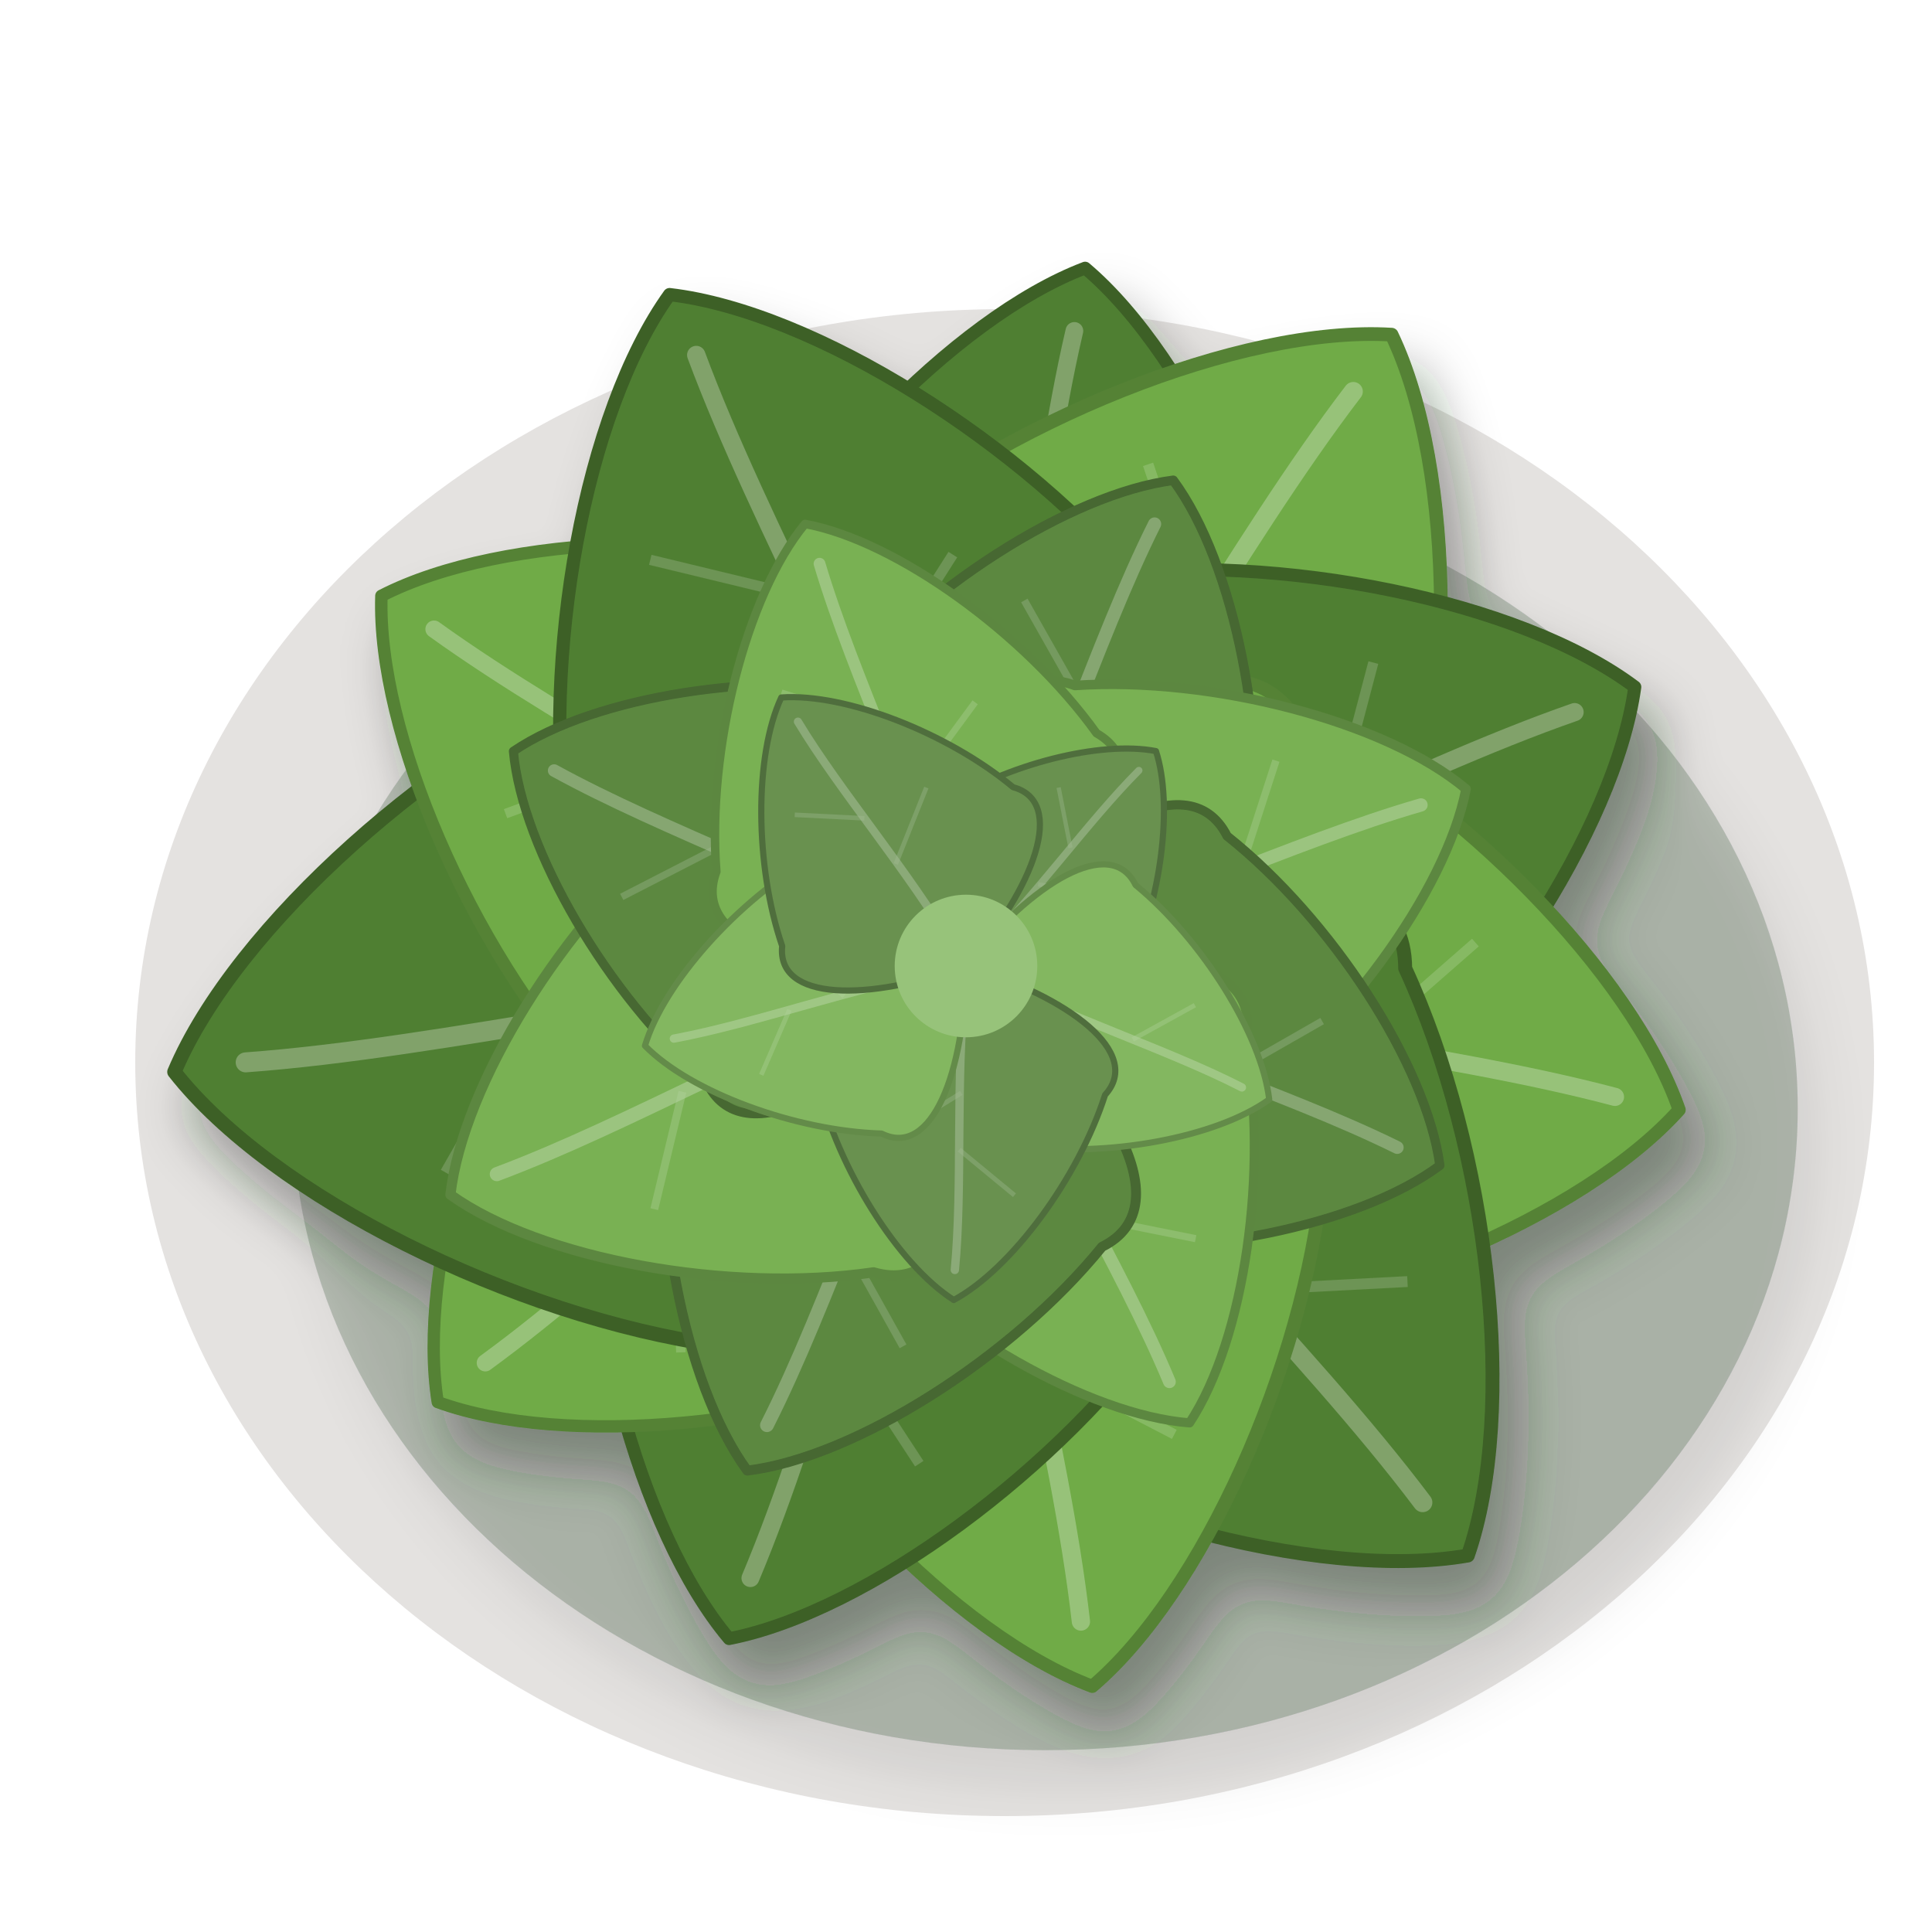
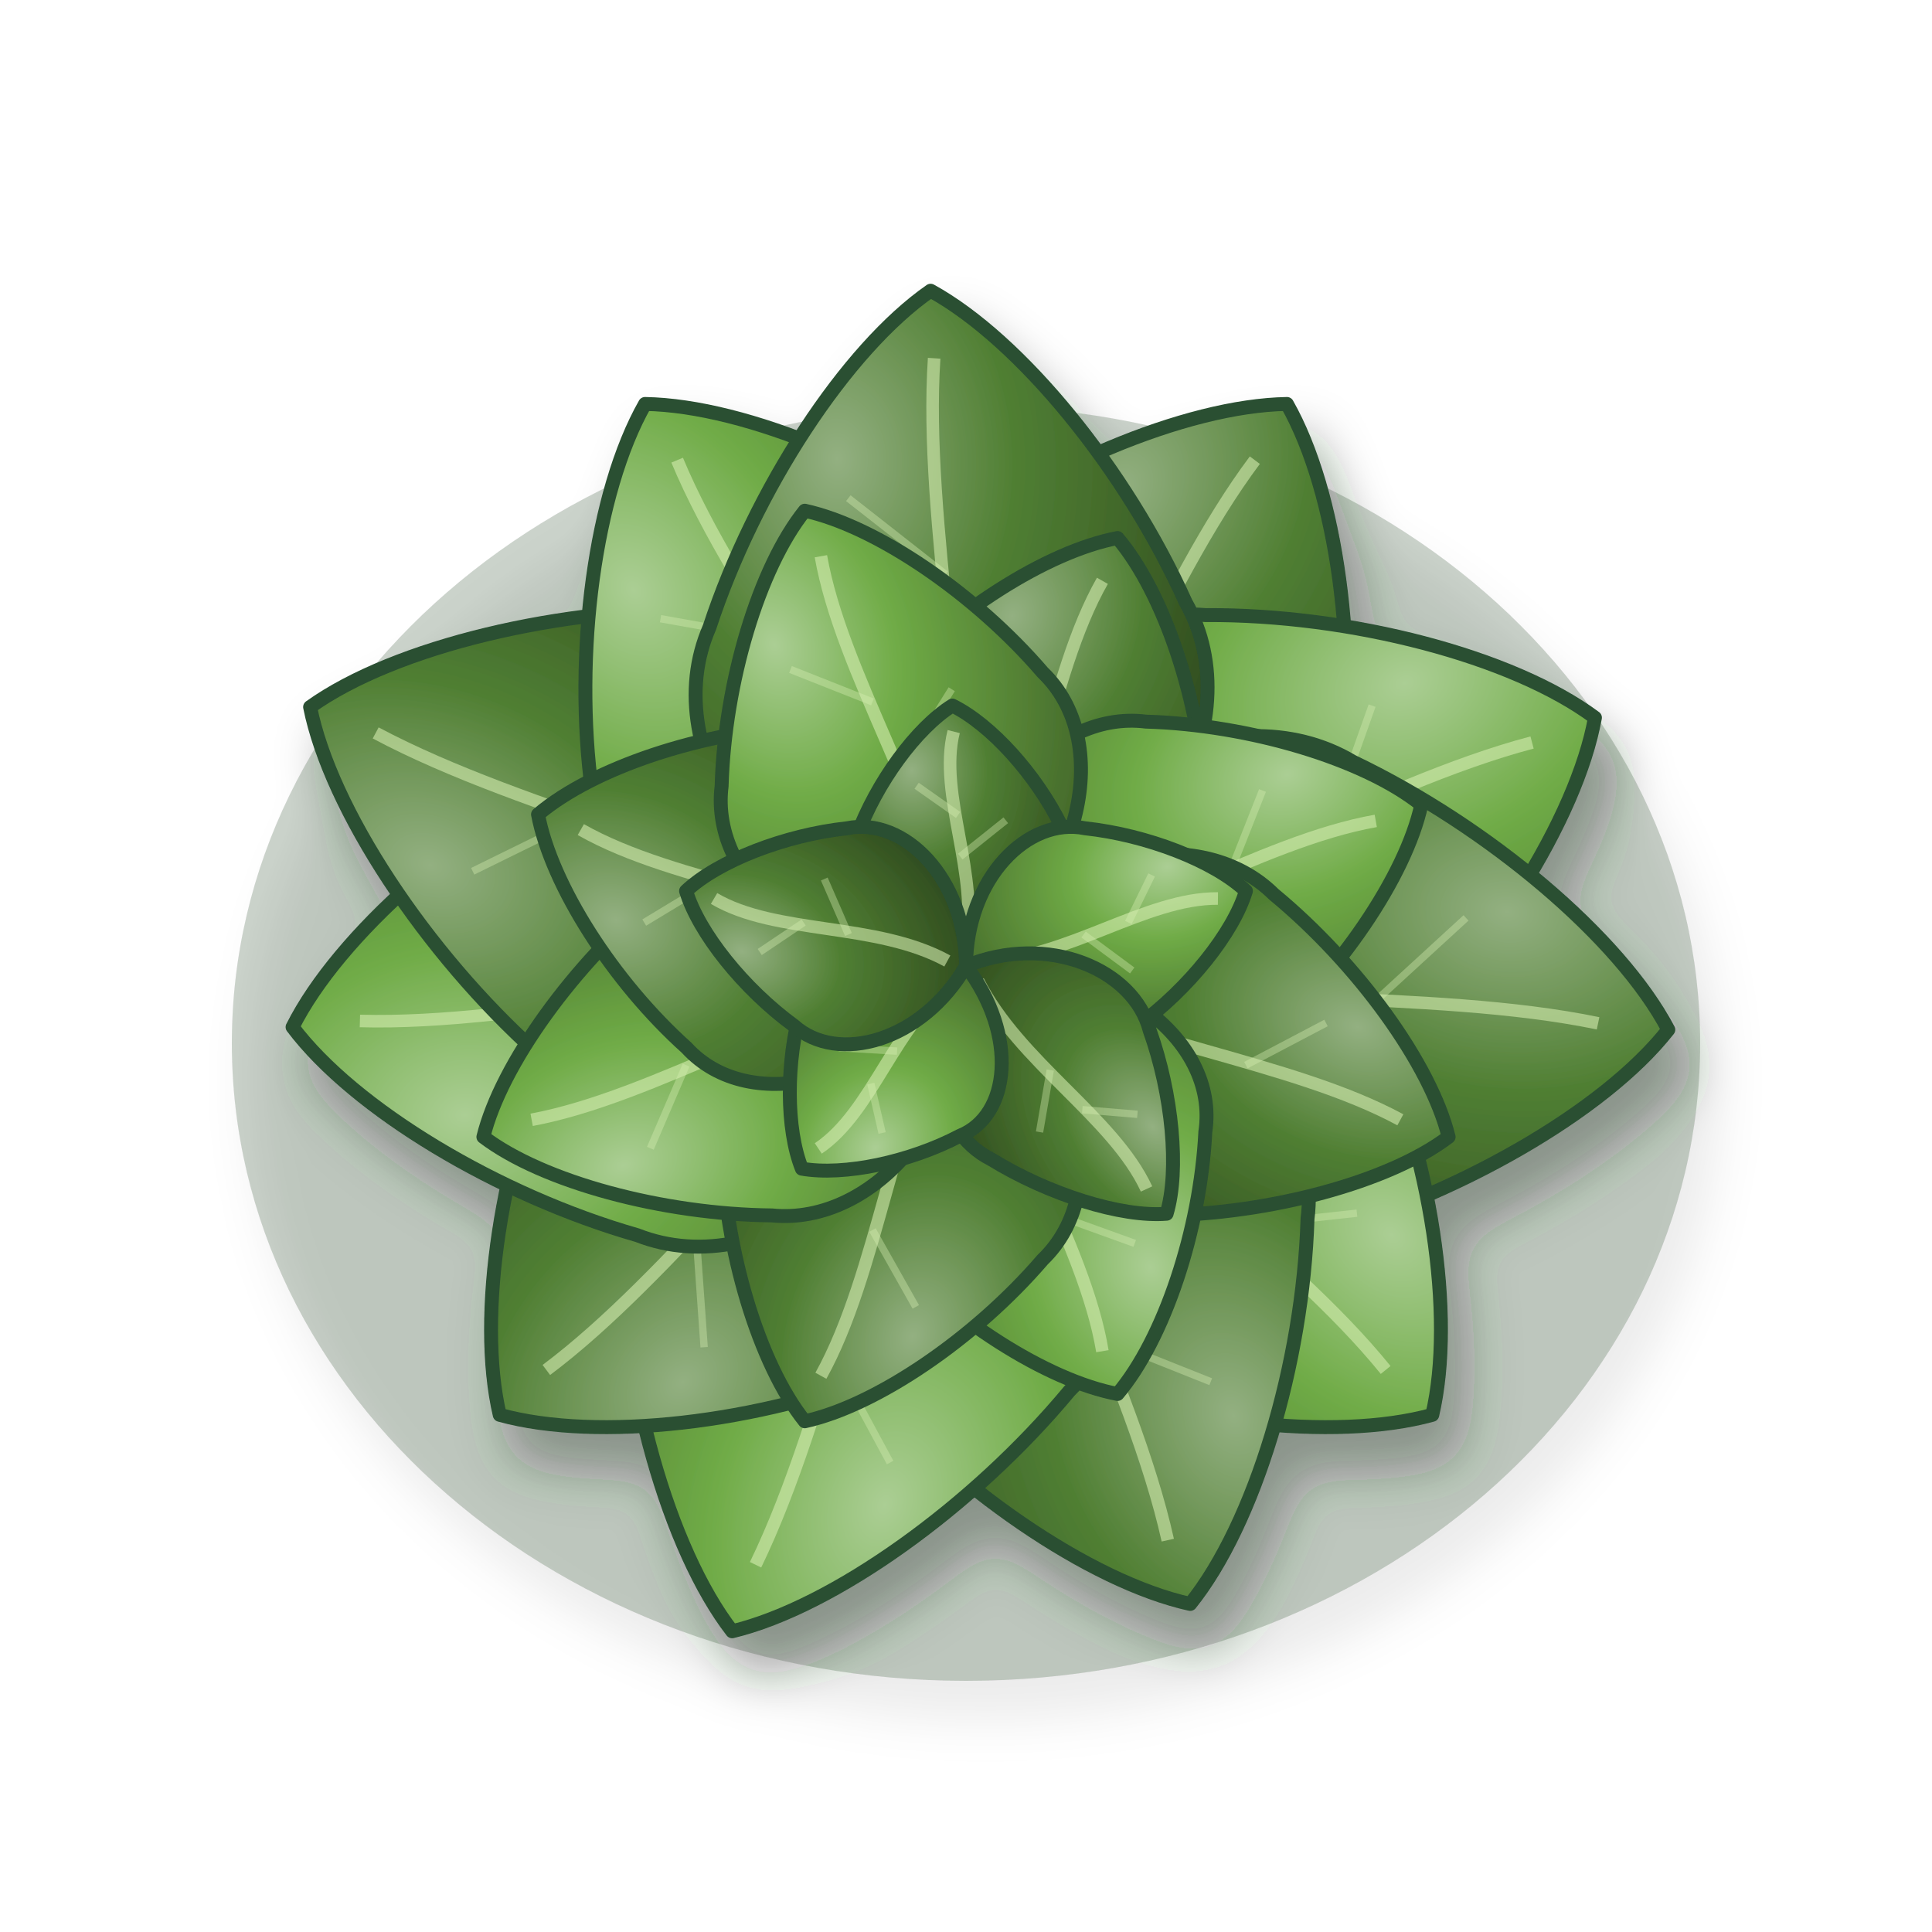
<svg xmlns="http://www.w3.org/2000/svg" viewBox="-50 -50 100 100" width="100" height="100" role="img" aria-label="Rapa">
-   <defs data-botanical-realism="v2">
-     <filter id="botanicalDepth" x="-28%" y="-28%" width="168%" height="176%" color-interpolation-filters="sRGB">
-       <feGaussianBlur in="SourceAlpha" stdDeviation="1.15" result="softAlpha" />
-       <feSpecularLighting in="softAlpha" surfaceScale="3.2" specularConstant="0.32" specularExponent="18" lighting-color="#fffbe8" result="specular">
-         <feDistantLight azimuth="225" elevation="58" />
-       </feSpecularLighting>
-       <feComposite in="specular" in2="SourceAlpha" operator="in" result="specularClipped" />
-       <feBlend in="SourceGraphic" in2="specularClipped" mode="screen" result="litPlant" />
-       <feDropShadow in="litPlant" dx="1.1" dy="2.1" stdDeviation="1.35" flood-color="#132315" flood-opacity="0.38" />
+   <defs>
+     <radialGradient id="leafA" cx="30%" cy="24%" r="82%">
+       <stop stop-color="#abce94" />
+       <stop offset=".4" stop-color="#6fab46" />
+       <stop offset="1" stop-color="#456a2b" />
+     </radialGradient>
+     <radialGradient id="leafB" cx="30%" cy="24%" r="82%">
+       <stop stop-color="#93b081" />
+       <stop offset=".42" stop-color="#507f33" />
+       <stop offset="1" stop-color="#304c1f" />
+     </radialGradient>
+     <radialGradient id="leafYoung">
+       <stop stop-color="#c5ddb5" />
+       <stop offset="1" stop-color="#6fab46" />
+     </radialGradient>
+     <radialGradient id="fruitRed" cx="30%" cy="24%">
+       <stop stop-color="#ff9b83" />
+       <stop offset=".35" stop-color="#f2f0df" />
+       <stop offset="1" stop-color="#6d2026" />
+     </radialGradient>
+     <radialGradient id="fruitGreen" cx="30%" cy="24%">
+       <stop stop-color="#b6dc79" />
+       <stop offset=".4" stop-color="#5e9849" />
+       <stop offset="1" stop-color="#264a30" />
+     </radialGradient>
+     <radialGradient id="fruitOrange">
+       <stop stop-color="#ffd376" />
+       <stop offset=".42" stop-color="#e78934" />
+       <stop offset="1" stop-color="#7a321f" />
+     </radialGradient>
+     <radialGradient id="fruitPurple">
+       <stop stop-color="#c498ca" />
+       <stop offset=".42" stop-color="#70467e" />
+       <stop offset="1" stop-color="#2a193d" />
+     </radialGradient>
+     <radialGradient id="headGreen">
+       <stop stop-color="#a3c77c" />
+       <stop offset="1" stop-color="#456d43" />
+     </radialGradient>
+     <radialGradient id="headCream">
+       <stop stop-color="#fffcec" />
+       <stop offset="1" stop-color="#b8aa7b" />
+     </radialGradient>
+     <filter id="depth" x="-24%" y="-24%" width="160%" height="170%">
+       <feDropShadow dx="1" dy="2" stdDeviation="1.25" flood-color="#132315" flood-opacity=".38" />
    </filter>
  </defs>
-   <ellipse cx="2" cy="5" rx="45" ry="39" fill="#2f1d10" opacity=".13" />
-   <g class="plant-glyph plant-glyph--rosetta" style="isolation:isolate;filter:url(#botanicalDepth)">
-     <ellipse cx="4.1" cy="7.38" rx="38.95" ry="33.21" fill="#112718" opacity="0.2" />
-     <g transform="rotate(9.684699)">
-       <path d="M0 0 C11.36 -2.932 19.789 -8.813 15.758 -13.559       C13.192 -22.72 6.23 -32.981 0 -36.646       C-6.23 -32.981 -13.192 -22.72 -15.758 -13.559       C-19.789 -8.813 -11.36 -2.932 0 0Z" fill="#507f33" stroke="#3d6127" stroke-width="0.66" stroke-linejoin="round" />
-       <path d="M0 -1 C0.733 -12.459 -0.55 -24.186 0 -33.347" fill="none" stroke="#a4bc95" stroke-width="0.916" stroke-linecap="round" opacity=".58" />
-       <path d="M0 -13.925 L7.696 -19.056 M0 -20.155 L-6.23 -24.919" fill="none" stroke="#a4bc95" stroke-width="0.513" opacity=".34" />
+   <g filter="url(#depth)" style="isolation:isolate">
+     <ellipse cy="4" rx="38" ry="33" fill="#122415" opacity=".2" />
+     <g transform="rotate(29.72727)">
+       <path d="M0 0 C10.234 -2.68 15.502 -11.39 12.341 -17.42 C9.632 -24.12 4.515 -30.82 0 -33.5 C-4.515 -30.82 -9.632 -24.12 -12.341 -17.42 C-15.502 -11.39 -10.234 -2.68 0 0Z" fill="url(#leafB)" stroke="#294f31" stroke-width=".72" stroke-linejoin="round" />
+       <path d="M0 -1 C1 -11.39 -1 -22.11 0 -30.15" fill="none" stroke="#d8efb2" stroke-width=".65" opacity=".58" />
+       <path d="M0 -14.07 L5.719 -18.425 M0 -19.43 L-4.816 -23.45" stroke="#d8efb2" stroke-width=".38" opacity=".38" />
    </g>
-     <g transform="rotate(33.98595)">
-       <path d="M0 0 C12.217 -3.153 21.281 -9.478 16.946 -14.582       C14.188 -24.434 6.7 -35.469 0 -39.41       C-6.7 -35.469 -14.188 -24.434 -16.946 -14.582       C-21.281 -9.478 -12.217 -3.153 0 0Z" fill="#6fab46" stroke="#548235" stroke-width="0.709" stroke-linejoin="round" />
-       <path d="M0 -1 C0.788 -13.399 -0.591 -26.011 0 -35.863" fill="none" stroke="#b4d39f" stroke-width="0.985" stroke-linecap="round" opacity=".58" />
-       <path d="M0 -14.976 L8.276 -20.493 M0 -21.676 L-6.7 -26.799" fill="none" stroke="#b4d39f" stroke-width="0.552" opacity=".34" />
+     <g transform="rotate(68.45455)">
+       <path d="M0 0 C10.234 -2.8 15.502 -11.9 12.341 -18.2 C9.632 -25.2 4.515 -32.2 0 -35 C-4.515 -32.2 -9.632 -25.2 -12.341 -18.2 C-15.502 -11.9 -10.234 -2.8 0 0Z" fill="url(#leafA)" stroke="#294f31" stroke-width=".72" stroke-linejoin="round" />
+       <path d="M0 -1 C1 -11.9 -1 -23.1 0 -31.5" fill="none" stroke="#d8efb2" stroke-width=".65" opacity=".58" />
+       <path d="M0 -14.7 L5.719 -19.25 M0 -20.3 L-4.816 -24.5" stroke="#d8efb2" stroke-width=".38" opacity=".38" />
    </g>
-     <g transform="rotate(67.35515)">
-       <path d="M0 0 C11.627 -3.001 20.254 -9.021 16.128 -13.878       C13.503 -23.255 6.376 -33.757 0 -37.508       C-6.376 -33.757 -13.503 -23.255 -16.128 -13.878       C-20.254 -9.021 -11.627 -3.001 0 0Z" fill="#507f33" stroke="#3d6127" stroke-width="0.675" stroke-linejoin="round" />
-       <path d="M0 -1 C0.75 -12.753 -0.563 -24.755 0 -34.132" fill="none" stroke="#a4bc95" stroke-width="0.938" stroke-linecap="round" opacity=".58" />
-       <path d="M0 -14.253 L7.877 -19.504 M0 -20.629 L-6.376 -25.505" fill="none" stroke="#a4bc95" stroke-width="0.525" opacity=".34" />
+     <g transform="rotate(95.18182)">
+       <path d="M0 0 C10.234 -2.92 15.502 -12.41 12.341 -18.98 C9.632 -26.28 4.515 -33.58 0 -36.5 C-4.515 -33.58 -9.632 -26.28 -12.341 -18.98 C-15.502 -12.41 -10.234 -2.92 0 0Z" fill="url(#leafB)" stroke="#294f31" stroke-width=".72" stroke-linejoin="round" />
+       <path d="M0 -1 C1 -12.41 -1 -24.09 0 -32.85" fill="none" stroke="#d8efb2" stroke-width=".65" opacity=".58" />
+       <path d="M0 -15.33 L5.719 -20.075 M0 -21.17 L-4.816 -25.55" stroke="#d8efb2" stroke-width=".38" opacity=".38" />
    </g>
-     <g transform="rotate(101.4025)">
-       <path d="M0 0 C11.674 -3.013 20.335 -9.056 16.192 -13.933       C13.556 -23.347 6.402 -33.891 0 -37.657       C-6.402 -33.891 -13.556 -23.347 -16.192 -13.933       C-20.335 -9.056 -11.674 -3.013 0 0Z" fill="#6fab46" stroke="#548235" stroke-width="0.678" stroke-linejoin="round" />
-       <path d="M0 -1 C0.753 -12.803 -0.565 -24.853 0 -34.267" fill="none" stroke="#b4d39f" stroke-width="0.941" stroke-linecap="round" opacity=".58" />
-       <path d="M0 -14.309 L7.908 -19.581 M0 -20.711 L-6.402 -25.606" fill="none" stroke="#b4d39f" stroke-width="0.527" opacity=".34" />
+     <g transform="rotate(133.9091)">
+       <path d="M0 0 C10.234 -2.68 15.502 -11.39 12.341 -17.42 C9.632 -24.12 4.515 -30.82 0 -33.5 C-4.515 -30.82 -9.632 -24.12 -12.341 -17.42 C-15.502 -11.39 -10.234 -2.68 0 0Z" fill="url(#leafA)" stroke="#294f31" stroke-width=".72" stroke-linejoin="round" />
+       <path d="M0 -1 C1 -11.39 -1 -22.11 0 -30.15" fill="none" stroke="#d8efb2" stroke-width=".65" opacity=".58" />
+       <path d="M0 -14.07 L5.719 -18.425 M0 -19.43 L-4.816 -23.45" stroke="#d8efb2" stroke-width=".38" opacity=".38" />
    </g>
-     <g transform="rotate(139.5934)">
-       <path d="M0 0 C12.422 -3.206 21.639 -9.637 17.231 -14.827       C14.426 -24.845 6.812 -36.065 0 -40.072       C-6.812 -36.065 -14.426 -24.845 -17.231 -14.827       C-21.639 -9.637 -12.422 -3.206 0 0Z" fill="#507f33" stroke="#3d6127" stroke-width="0.721" stroke-linejoin="round" />
-       <path d="M0 -1 C0.801 -13.624 -0.601 -26.448 0 -36.466" fill="none" stroke="#a4bc95" stroke-width="1.002" stroke-linecap="round" opacity=".58" />
-       <path d="M0 -15.227 L8.415 -20.837 M0 -22.04 L-6.812 -27.249" fill="none" stroke="#a4bc95" stroke-width="0.561" opacity=".34" />
+     <g transform="rotate(160.6364)">
+       <path d="M0 0 C10.234 -2.8 15.502 -11.9 12.341 -18.2 C9.632 -25.2 4.515 -32.2 0 -35 C-4.515 -32.2 -9.632 -25.2 -12.341 -18.2 C-15.502 -11.9 -10.234 -2.8 0 0Z" fill="url(#leafB)" stroke="#294f31" stroke-width=".72" stroke-linejoin="round" />
+       <path d="M0 -1 C1 -11.9 -1 -23.1 0 -31.5" fill="none" stroke="#d8efb2" stroke-width=".65" opacity=".58" />
+       <path d="M0 -14.7 L5.719 -19.25 M0 -20.3 L-4.816 -24.5" stroke="#d8efb2" stroke-width=".38" opacity=".38" />
    </g>
-     <g transform="rotate(170.0567)">
-       <path d="M0 0 C11.735 -3.028 20.441 -9.104 16.277 -14.006       C13.628 -23.47 6.435 -34.069 0 -37.854       C-6.435 -34.069 -13.628 -23.47 -16.277 -14.006       C-20.441 -9.104 -11.735 -3.028 0 0Z" fill="#6fab46" stroke="#548235" stroke-width="0.681" stroke-linejoin="round" />
-       <path d="M0 -1 C0.757 -12.871 -0.568 -24.984 0 -34.448" fill="none" stroke="#b4d39f" stroke-width="0.946" stroke-linecap="round" opacity=".58" />
-       <path d="M0 -14.385 L7.949 -19.684 M0 -20.82 L-6.435 -25.741" fill="none" stroke="#b4d39f" stroke-width="0.53" opacity=".34" />
+     <g transform="rotate(199.3636)">
+       <path d="M0 0 C10.234 -2.92 15.502 -12.41 12.341 -18.98 C9.632 -26.28 4.515 -33.58 0 -36.5 C-4.515 -33.58 -9.632 -26.28 -12.341 -18.98 C-15.502 -12.41 -10.234 -2.92 0 0Z" fill="url(#leafA)" stroke="#294f31" stroke-width=".72" stroke-linejoin="round" />
+       <path d="M0 -1 C1 -12.41 -1 -24.09 0 -32.85" fill="none" stroke="#d8efb2" stroke-width=".65" opacity=".58" />
+       <path d="M0 -15.33 L5.719 -20.075 M0 -21.17 L-4.816 -25.55" stroke="#d8efb2" stroke-width=".38" opacity=".38" />
    </g>
-     <g transform="rotate(199.402)">
-       <path d="M0 0 C11.443 -2.953 19.933 -8.878 15.873 -13.658       C13.289 -22.886 6.275 -33.222 0 -36.913       C-6.275 -33.222 -13.289 -22.886 -15.873 -13.658       C-19.933 -8.878 -11.443 -2.953 0 0Z" fill="#507f33" stroke="#3d6127" stroke-width="0.664" stroke-linejoin="round" />
-       <path d="M0 -1 C0.738 -12.55 -0.554 -24.363 0 -33.591" fill="none" stroke="#a4bc95" stroke-width="0.923" stroke-linecap="round" opacity=".58" />
-       <path d="M0 -14.027 L7.752 -19.195 M0 -20.302 L-6.275 -25.101" fill="none" stroke="#a4bc95" stroke-width="0.517" opacity=".34" />
+     <g transform="rotate(226.0909)">
+       <path d="M0 0 C10.234 -2.68 15.502 -11.39 12.341 -17.42 C9.632 -24.12 4.515 -30.82 0 -33.5 C-4.515 -30.82 -9.632 -24.12 -12.341 -17.42 C-15.502 -11.39 -10.234 -2.68 0 0Z" fill="url(#leafB)" stroke="#294f31" stroke-width=".72" stroke-linejoin="round" />
+       <path d="M0 -1 C1 -11.39 -1 -22.11 0 -30.15" fill="none" stroke="#d8efb2" stroke-width=".65" opacity=".58" />
+       <path d="M0 -14.07 L5.719 -18.425 M0 -19.43 L-4.816 -23.45" stroke="#d8efb2" stroke-width=".38" opacity=".38" />
    </g>
-     <g transform="rotate(230.4591)">
-       <path d="M0 0 C10.992 -2.837 19.147 -8.527 15.246 -13.119       C12.764 -21.983 6.028 -31.911 0 -35.457       C-6.028 -31.911 -12.764 -21.983 -15.246 -13.119       C-19.147 -8.527 -10.992 -2.837 0 0Z" fill="#6fab46" stroke="#548235" stroke-width="0.638" stroke-linejoin="round" />
-       <path d="M0 -1 C0.709 -12.055 -0.532 -23.401 0 -32.266" fill="none" stroke="#b4d39f" stroke-width="0.886" stroke-linecap="round" opacity=".58" />
-       <path d="M0 -13.474 L7.446 -18.437 M0 -19.501 L-6.028 -24.111" fill="none" stroke="#b4d39f" stroke-width="0.496" opacity=".34" />
+     <g transform="rotate(264.8182)">
+       <path d="M0 0 C10.234 -2.8 15.502 -11.9 12.341 -18.2 C9.632 -25.2 4.515 -32.2 0 -35 C-4.515 -32.2 -9.632 -25.2 -12.341 -18.2 C-15.502 -11.9 -10.234 -2.8 0 0Z" fill="url(#leafA)" stroke="#294f31" stroke-width=".72" stroke-linejoin="round" />
+       <path d="M0 -1 C1 -11.9 -1 -23.1 0 -31.5" fill="none" stroke="#d8efb2" stroke-width=".65" opacity=".58" />
+       <path d="M0 -14.7 L5.719 -19.25 M0 -20.3 L-4.816 -24.5" stroke="#d8efb2" stroke-width=".38" opacity=".38" />
    </g>
-     <g transform="rotate(262.3802)">
-       <path d="M0 0 C12.814 -3.307 22.322 -9.941 17.775 -15.295       C14.881 -25.629 7.027 -37.203 0 -41.337       C-7.027 -37.203 -14.881 -25.629 -17.775 -15.295       C-22.322 -9.941 -12.814 -3.307 0 0Z" fill="#507f33" stroke="#3d6127" stroke-width="0.744" stroke-linejoin="round" />
-       <path d="M0 -1 C0.827 -14.054 -0.62 -27.282 0 -37.616" fill="none" stroke="#a4bc95" stroke-width="1.033" stroke-linecap="round" opacity=".58" />
-       <path d="M0 -15.708 L8.681 -21.495 M0 -22.735 L-7.027 -28.109" fill="none" stroke="#a4bc95" stroke-width="0.579" opacity=".34" />
+     <g transform="rotate(291.5455)">
+       <path d="M0 0 C10.234 -2.92 15.502 -12.41 12.341 -18.98 C9.632 -26.28 4.515 -33.58 0 -36.5 C-4.515 -33.58 -9.632 -26.28 -12.341 -18.98 C-15.502 -12.41 -10.234 -2.92 0 0Z" fill="url(#leafB)" stroke="#294f31" stroke-width=".72" stroke-linejoin="round" />
+       <path d="M0 -1 C1 -12.41 -1 -24.09 0 -32.85" fill="none" stroke="#d8efb2" stroke-width=".65" opacity=".58" />
+       <path d="M0 -15.33 L5.719 -20.075 M0 -21.17 L-4.816 -25.55" stroke="#d8efb2" stroke-width=".38" opacity=".38" />
    </g>
-     <g transform="rotate(302.3419)">
-       <path d="M0 0 C11.102 -2.865 19.34 -8.613 15.4 -13.251       C12.893 -22.205 6.088 -32.233 0 -35.814       C-6.088 -32.233 -12.893 -22.205 -15.4 -13.251       C-19.34 -8.613 -11.102 -2.865 0 0Z" fill="#6fab46" stroke="#548235" stroke-width="0.645" stroke-linejoin="round" />
-       <path d="M0 -1 C0.716 -12.177 -0.537 -23.637 0 -32.591" fill="none" stroke="#b4d39f" stroke-width="0.895" stroke-linecap="round" opacity=".58" />
-       <path d="M0 -13.609 L7.521 -18.623 M0 -19.698 L-6.088 -24.354" fill="none" stroke="#b4d39f" stroke-width="0.501" opacity=".34" />
+     <g transform="rotate(330.2727)">
+       <path d="M0 0 C10.234 -2.68 15.502 -11.39 12.341 -17.42 C9.632 -24.12 4.515 -30.82 0 -33.5 C-4.515 -30.82 -9.632 -24.12 -12.341 -17.42 C-15.502 -11.39 -10.234 -2.68 0 0Z" fill="url(#leafA)" stroke="#294f31" stroke-width=".72" stroke-linejoin="round" />
+       <path d="M0 -1 C1 -11.39 -1 -22.11 0 -30.15" fill="none" stroke="#d8efb2" stroke-width=".65" opacity=".58" />
+       <path d="M0 -14.07 L5.719 -18.425 M0 -19.43 L-4.816 -23.45" stroke="#d8efb2" stroke-width=".38" opacity=".38" />
    </g>
-     <g transform="rotate(336.1778)">
-       <path d="M0 0 C11.776 -3.039 20.513 -9.136 16.335 -14.056       C13.676 -23.552 6.458 -34.189 0 -37.988       C-6.458 -34.189 -13.676 -23.552 -16.335 -14.056       C-20.513 -9.136 -11.776 -3.039 0 0Z" fill="#507f33" stroke="#3d6127" stroke-width="0.684" stroke-linejoin="round" />
-       <path d="M0 -1 C0.76 -12.916 -0.57 -25.072 0 -34.569" fill="none" stroke="#a4bc95" stroke-width="0.95" stroke-linecap="round" opacity=".58" />
-       <path d="M0 -14.435 L7.977 -19.754 M0 -20.893 L-6.458 -25.832" fill="none" stroke="#a4bc95" stroke-width="0.532" opacity=".34" />
+     <g transform="rotate(357)">
+       <path d="M0 0 C10.234 -2.8 15.502 -11.9 12.341 -18.2 C9.632 -25.2 4.515 -32.2 0 -35 C-4.515 -32.2 -9.632 -25.2 -12.341 -18.2 C-15.502 -11.9 -10.234 -2.8 0 0Z" fill="url(#leafB)" stroke="#294f31" stroke-width=".72" stroke-linejoin="round" />
+       <path d="M0 -1 C1 -11.9 -1 -23.1 0 -31.5" fill="none" stroke="#d8efb2" stroke-width=".65" opacity=".58" />
+       <path d="M0 -14.7 L5.719 -19.25 M0 -20.3 L-4.816 -24.5" stroke="#d8efb2" stroke-width=".38" opacity=".38" />
    </g>
-     <g transform="rotate(23.1055)">
-       <path d="M0 0 C8.473 -2.187 14.76 -6.574 11.753 -10.113       C9.84 -16.947 4.647 -24.6 0 -27.333       C-4.647 -24.6 -9.84 -16.947 -11.753 -10.113       C-14.76 -6.574 -8.473 -2.187 0 0Z" fill="#5c8841" stroke="#466731" stroke-width="0.492" stroke-linejoin="round" />
-       <path d="M0 -1 C0.547 -9.293 -0.41 -18.04 0 -24.873" fill="none" stroke="#a4bc95" stroke-width="0.683" stroke-linecap="round" opacity=".58" />
-       <path d="M0 -10.387 L5.74 -14.213 M0 -15.033 L-4.647 -18.587" fill="none" stroke="#a4bc95" stroke-width="0.383" opacity=".34" />
+     <g transform="rotate(19.5)">
+       <path d="M0 0 C7.31 -1.88 11.072 -7.99 8.815 -12.22 C6.88 -16.92 3.225 -21.62 0 -23.5 C-3.225 -21.62 -6.88 -16.92 -8.815 -12.22 C-11.072 -7.99 -7.31 -1.88 0 0Z" fill="url(#leafB)" stroke="#294f31" stroke-width=".72" stroke-linejoin="round" />
+       <path d="M0 -1 C1 -7.99 -1 -15.51 0 -21.15" fill="none" stroke="#d8efb2" stroke-width=".65" opacity=".58" />
+       <path d="M0 -9.87 L4.085 -12.925 M0 -13.63 L-3.44 -16.45" stroke="#d8efb2" stroke-width=".38" opacity=".38" />
    </g>
-     <g transform="rotate(70.50678)">
-       <path d="M0 0 C8.511 -2.196 14.826 -6.603 11.806 -10.159       C9.884 -17.022 4.667 -24.71 0 -27.455       C-4.667 -24.71 -9.884 -17.022 -11.806 -10.159       C-14.826 -6.603 -8.511 -2.196 0 0Z" fill="#79b153" stroke="#5c873f" stroke-width="0.494" stroke-linejoin="round" />
-       <path d="M0 -1 C0.549 -9.335 -0.412 -18.121 0 -24.984" fill="none" stroke="#b4d39f" stroke-width="0.686" stroke-linecap="round" opacity=".58" />
-       <path d="M0 -10.433 L5.766 -14.277 M0 -15.101 L-4.667 -18.67" fill="none" stroke="#b4d39f" stroke-width="0.384" opacity=".34" />
+     <g transform="rotate(70.5)">
+       <path d="M0 0 C7.31 -2 11.072 -8.5 8.815 -13 C6.88 -18 3.225 -23 0 -25 C-3.225 -23 -6.88 -18 -8.815 -13 C-11.072 -8.5 -7.31 -2 0 0Z" fill="url(#leafA)" stroke="#294f31" stroke-width=".72" stroke-linejoin="round" />
+       <path d="M0 -1 C1 -8.5 -1 -16.5 0 -22.5" fill="none" stroke="#d8efb2" stroke-width=".65" opacity=".58" />
+       <path d="M0 -10.5 L4.085 -13.75 M0 -14.5 L-3.44 -17.5" stroke="#d8efb2" stroke-width=".38" opacity=".38" />
    </g>
-     <g transform="rotate(112.8242)">
-       <path d="M0 0 C8.249 -2.129 14.37 -6.4 11.443 -9.846       C9.58 -16.499 4.524 -23.95 0 -26.611       C-4.524 -23.95 -9.58 -16.499 -11.443 -9.846       C-14.37 -6.4 -8.249 -2.129 0 0Z" fill="#5c8841" stroke="#466731" stroke-width="0.479" stroke-linejoin="round" />
-       <path d="M0 -1 C0.532 -9.048 -0.399 -17.563 0 -24.216" fill="none" stroke="#a4bc95" stroke-width="0.665" stroke-linecap="round" opacity=".58" />
-       <path d="M0 -10.112 L5.588 -13.838 M0 -14.636 L-4.524 -18.095" fill="none" stroke="#a4bc95" stroke-width="0.373" opacity=".34" />
+     <g transform="rotate(109.5)">
+       <path d="M0 0 C7.31 -2.12 11.072 -9.01 8.815 -13.78 C6.88 -19.08 3.225 -24.38 0 -26.5 C-3.225 -24.38 -6.88 -19.08 -8.815 -13.78 C-11.072 -9.01 -7.31 -2.12 0 0Z" fill="url(#leafB)" stroke="#294f31" stroke-width=".72" stroke-linejoin="round" />
+       <path d="M0 -1 C1 -9.01 -1 -17.49 0 -23.85" fill="none" stroke="#d8efb2" stroke-width=".65" opacity=".58" />
+       <path d="M0 -11.13 L4.085 -14.575 M0 -15.37 L-3.44 -18.55" stroke="#d8efb2" stroke-width=".38" opacity=".38" />
    </g>
-     <g transform="rotate(153.9281)">
-       <path d="M0 0 C8.161 -2.106 14.216 -6.331 11.32 -9.741       C9.477 -16.322 4.475 -23.694 0 -26.326       C-4.475 -23.694 -9.477 -16.322 -11.32 -9.741       C-14.216 -6.331 -8.161 -2.106 0 0Z" fill="#79b153" stroke="#5c873f" stroke-width="0.474" stroke-linejoin="round" />
-       <path d="M0 -1 C0.527 -8.951 -0.395 -17.375 0 -23.957" fill="none" stroke="#b4d39f" stroke-width="0.658" stroke-linecap="round" opacity=".58" />
-       <path d="M0 -10.004 L5.529 -13.69 M0 -14.479 L-4.475 -17.902" fill="none" stroke="#b4d39f" stroke-width="0.369" opacity=".34" />
+     <g transform="rotate(160.5)">
+       <path d="M0 0 C7.31 -1.88 11.072 -7.99 8.815 -12.22 C6.88 -16.92 3.225 -21.62 0 -23.5 C-3.225 -21.62 -6.88 -16.92 -8.815 -12.22 C-11.072 -7.99 -7.31 -1.88 0 0Z" fill="url(#leafA)" stroke="#294f31" stroke-width=".72" stroke-linejoin="round" />
+       <path d="M0 -1 C1 -7.99 -1 -15.51 0 -21.15" fill="none" stroke="#d8efb2" stroke-width=".65" opacity=".58" />
+       <path d="M0 -9.87 L4.085 -12.925 M0 -13.63 L-3.44 -16.45" stroke="#d8efb2" stroke-width=".38" opacity=".38" />
    </g>
-     <g transform="rotate(203.4347)">
-       <path d="M0 0 C8.825 -2.277 15.372 -6.846 12.241 -10.533       C10.248 -17.65 4.839 -25.621 0 -28.467       C-4.839 -25.621 -10.248 -17.65 -12.241 -10.533       C-15.372 -6.846 -8.825 -2.277 0 0Z" fill="#5c8841" stroke="#466731" stroke-width="0.512" stroke-linejoin="round" />
-       <path d="M0 -1 C0.569 -9.679 -0.427 -18.788 0 -25.905" fill="none" stroke="#a4bc95" stroke-width="0.712" stroke-linecap="round" opacity=".58" />
-       <path d="M0 -10.818 L5.978 -14.803 M0 -15.657 L-4.839 -19.358" fill="none" stroke="#a4bc95" stroke-width="0.399" opacity=".34" />
+     <g transform="rotate(199.5)">
+       <path d="M0 0 C7.31 -2 11.072 -8.5 8.815 -13 C6.88 -18 3.225 -23 0 -25 C-3.225 -23 -6.88 -18 -8.815 -13 C-11.072 -8.5 -7.31 -2 0 0Z" fill="url(#leafB)" stroke="#294f31" stroke-width=".72" stroke-linejoin="round" />
+       <path d="M0 -1 C1 -8.5 -1 -16.5 0 -22.5" fill="none" stroke="#d8efb2" stroke-width=".65" opacity=".58" />
+       <path d="M0 -10.5 L4.085 -13.75 M0 -14.5 L-3.44 -17.5" stroke="#d8efb2" stroke-width=".38" opacity=".38" />
    </g>
-     <g transform="rotate(246.0778)">
-       <path d="M0 0 C9.05 -2.336 15.765 -7.021 12.553 -10.802       C10.51 -18.1 4.963 -26.275 0 -29.194       C-4.963 -26.275 -10.51 -18.1 -12.553 -10.802       C-15.765 -7.021 -9.05 -2.336 0 0Z" fill="#79b153" stroke="#5c873f" stroke-width="0.525" stroke-linejoin="round" />
-       <path d="M0 -1 C0.584 -9.926 -0.438 -19.268 0 -26.567" fill="none" stroke="#b4d39f" stroke-width="0.73" stroke-linecap="round" opacity=".58" />
-       <path d="M0 -11.094 L6.131 -15.181 M0 -16.057 L-4.963 -19.852" fill="none" stroke="#b4d39f" stroke-width="0.409" opacity=".34" />
+     <g transform="rotate(250.5)">
+       <path d="M0 0 C7.31 -2.12 11.072 -9.01 8.815 -13.78 C6.88 -19.08 3.225 -24.38 0 -26.5 C-3.225 -24.38 -6.88 -19.08 -8.815 -13.78 C-11.072 -9.01 -7.31 -2.12 0 0Z" fill="url(#leafA)" stroke="#294f31" stroke-width=".72" stroke-linejoin="round" />
+       <path d="M0 -1 C1 -9.01 -1 -17.49 0 -23.85" fill="none" stroke="#d8efb2" stroke-width=".65" opacity=".58" />
+       <path d="M0 -11.13 L4.085 -14.575 M0 -15.37 L-3.44 -18.55" stroke="#d8efb2" stroke-width=".38" opacity=".38" />
    </g>
-     <g transform="rotate(295.3865)">
-       <path d="M0 0 C8.039 -2.074 14.003 -6.236 11.15 -9.594       C9.335 -16.077 4.408 -23.338 0 -25.931       C-4.408 -23.338 -9.335 -16.077 -11.15 -9.594       C-14.003 -6.236 -8.039 -2.074 0 0Z" fill="#5c8841" stroke="#466731" stroke-width="0.467" stroke-linejoin="round" />
-       <path d="M0 -1 C0.519 -8.817 -0.389 -17.114 0 -23.597" fill="none" stroke="#a4bc95" stroke-width="0.648" stroke-linecap="round" opacity=".58" />
-       <path d="M0 -9.854 L5.446 -13.484 M0 -14.262 L-4.408 -17.633" fill="none" stroke="#a4bc95" stroke-width="0.363" opacity=".34" />
+     <g transform="rotate(289.5)">
+       <path d="M0 0 C7.31 -1.88 11.072 -7.99 8.815 -12.22 C6.88 -16.92 3.225 -21.62 0 -23.5 C-3.225 -21.62 -6.88 -16.92 -8.815 -12.22 C-11.072 -7.99 -7.31 -1.88 0 0Z" fill="url(#leafB)" stroke="#294f31" stroke-width=".72" stroke-linejoin="round" />
+       <path d="M0 -1 C1 -7.99 -1 -15.51 0 -21.15" fill="none" stroke="#d8efb2" stroke-width=".65" opacity=".58" />
+       <path d="M0 -9.87 L4.085 -12.925 M0 -13.63 L-3.44 -16.45" stroke="#d8efb2" stroke-width=".38" opacity=".38" />
    </g>
-     <g transform="rotate(339.993)">
-       <path d="M0 0 C7.549 -1.948 13.149 -5.856 10.471 -9.01       C8.766 -15.097 4.14 -21.915 0 -24.35       C-4.14 -21.915 -8.766 -15.097 -10.471 -9.01       C-13.149 -5.856 -7.549 -1.948 0 0Z" fill="#79b153" stroke="#5c873f" stroke-width="0.438" stroke-linejoin="round" />
-       <path d="M0 -1 C0.487 -8.279 -0.365 -16.071 0 -22.159" fill="none" stroke="#b4d39f" stroke-width="0.609" stroke-linecap="round" opacity=".58" />
-       <path d="M0 -9.253 L5.114 -12.662 M0 -13.393 L-4.14 -16.558" fill="none" stroke="#b4d39f" stroke-width="0.341" opacity=".34" />
+     <g transform="rotate(340.5)">
+       <path d="M0 0 C7.31 -2 11.072 -8.5 8.815 -13 C6.88 -18 3.225 -23 0 -25 C-3.225 -23 -6.88 -18 -8.815 -13 C-11.072 -8.5 -7.31 -2 0 0Z" fill="url(#leafA)" stroke="#294f31" stroke-width=".72" stroke-linejoin="round" />
+       <path d="M0 -1 C1 -8.5 -1 -16.5 0 -22.5" fill="none" stroke="#d8efb2" stroke-width=".65" opacity=".58" />
+       <path d="M0 -10.5 L4.085 -13.75 M0 -14.5 L-3.44 -17.5" stroke="#d8efb2" stroke-width=".38" opacity=".38" />
    </g>
-     <g transform="rotate(41.47564)">
-       <path d="M0 0 C4.602 -1.188 8.017 -3.57 6.384 -5.493       C5.344 -9.204 2.524 -13.361 0 -14.845       C-2.524 -13.361 -5.344 -9.204 -6.384 -5.493       C-8.017 -3.57 -4.602 -1.188 0 0Z" fill="#699150" stroke="#506e3d" stroke-width="0.32" stroke-linejoin="round" />
-       <path d="M0 -1 C0.297 -5.047 -0.223 -9.798 0 -13.509" fill="none" stroke="#a4bc95" stroke-width="0.371" stroke-linecap="round" opacity=".58" />
-       <path d="M0 -5.641 L3.118 -7.72 M0 -8.165 L-2.524 -10.095" fill="none" stroke="#a4bc95" stroke-width="0.22" opacity=".34" />
+     <g transform="rotate(-3)">
+       <path d="M0 0 C4.386 -1.08 6.644 -4.59 5.289 -7.02 C4.128 -9.72 1.935 -12.42 0 -13.5 C-1.935 -12.42 -4.128 -9.72 -5.289 -7.02 C-6.644 -4.59 -4.386 -1.08 0 0Z" fill="url(#leafB)" stroke="#294f31" stroke-width=".72" stroke-linejoin="round" />
+       <path d="M0 -1 C1 -4.59 -1 -8.91 0 -12.15" fill="none" stroke="#d8efb2" stroke-width=".65" opacity=".58" />
+       <path d="M0 -5.67 L2.451 -7.425 M0 -7.83 L-2.064 -9.45" stroke="#d8efb2" stroke-width=".38" opacity=".38" />
    </g>
-     <g transform="rotate(113.7558)">
-       <path d="M0 0 C5.315 -1.372 9.259 -4.124 7.373 -6.344       C6.173 -10.631 2.915 -15.432 0 -17.147       C-2.915 -15.432 -6.173 -10.631 -7.373 -6.344       C-9.259 -4.124 -5.315 -1.372 0 0Z" fill="#83b760" stroke="#648b49" stroke-width="0.32" stroke-linejoin="round" />
-       <path d="M0 -1 C0.343 -5.83 -0.257 -11.317 0 -15.603" fill="none" stroke="#b4d39f" stroke-width="0.429" stroke-linecap="round" opacity=".58" />
-       <path d="M0 -6.516 L3.601 -8.916 M0 -9.431 L-2.915 -11.66" fill="none" stroke="#b4d39f" stroke-width="0.24" opacity=".34" />
+     <g transform="rotate(75)">
+       <path d="M0 0 C4.386 -1.2 6.644 -5.1 5.289 -7.8 C4.128 -10.8 1.935 -13.8 0 -15 C-1.935 -13.8 -4.128 -10.8 -5.289 -7.8 C-6.644 -5.1 -4.386 -1.2 0 0Z" fill="url(#leafA)" stroke="#294f31" stroke-width=".72" stroke-linejoin="round" />
+       <path d="M0 -1 C1 -5.1 -1 -9.9 0 -13.5" fill="none" stroke="#d8efb2" stroke-width=".65" opacity=".58" />
+       <path d="M0 -6.3 L2.451 -8.25 M0 -8.7 L-2.064 -10.5" stroke="#d8efb2" stroke-width=".38" opacity=".38" />
    </g>
-     <g transform="rotate(182.1032)">
-       <path d="M0 0 C5.363 -1.384 9.342 -4.161 7.439 -6.401       C6.228 -10.726 2.941 -15.57 0 -17.3       C-2.941 -15.57 -6.228 -10.726 -7.439 -6.401       C-9.342 -4.161 -5.363 -1.384 0 0Z" fill="#699150" stroke="#506e3d" stroke-width="0.32" stroke-linejoin="round" />
-       <path d="M0 -1 C0.346 -5.882 -0.259 -11.418 0 -15.743" fill="none" stroke="#a4bc95" stroke-width="0.432" stroke-linecap="round" opacity=".58" />
-       <path d="M0 -6.574 L3.633 -8.996 M0 -9.515 L-2.941 -11.764" fill="none" stroke="#a4bc95" stroke-width="0.242" opacity=".34" />
+     <g transform="rotate(141)">
+       <path d="M0 0 C4.386 -1.32 6.644 -5.61 5.289 -8.58 C4.128 -11.88 1.935 -15.18 0 -16.5 C-1.935 -15.18 -4.128 -11.88 -5.289 -8.58 C-6.644 -5.61 -4.386 -1.32 0 0Z" fill="url(#leafB)" stroke="#294f31" stroke-width=".72" stroke-linejoin="round" />
+       <path d="M0 -1 C1 -5.61 -1 -10.89 0 -14.85" fill="none" stroke="#d8efb2" stroke-width=".65" opacity=".58" />
+       <path d="M0 -6.93 L2.451 -9.075 M0 -9.57 L-2.064 -11.55" stroke="#d8efb2" stroke-width=".38" opacity=".38" />
    </g>
-     <g transform="rotate(256.0426)">
-       <path d="M0 0 C5.308 -1.37 9.246 -4.118 7.362 -6.335       C6.164 -10.615 2.911 -15.409 0 -17.122       C-2.911 -15.409 -6.164 -10.615 -7.362 -6.335       C-9.246 -4.118 -5.308 -1.37 0 0Z" fill="#83b760" stroke="#648b49" stroke-width="0.32" stroke-linejoin="round" />
-       <path d="M0 -1 C0.342 -5.821 -0.257 -11.3 0 -15.581" fill="none" stroke="#b4d39f" stroke-width="0.428" stroke-linecap="round" opacity=".58" />
-       <path d="M0 -6.506 L3.596 -8.903 M0 -9.417 L-2.911 -11.643" fill="none" stroke="#b4d39f" stroke-width="0.24" opacity=".34" />
+     <g transform="rotate(219)">
+       <path d="M0 0 C4.386 -1.08 6.644 -4.59 5.289 -7.02 C4.128 -9.72 1.935 -12.42 0 -13.5 C-1.935 -12.42 -4.128 -9.72 -5.289 -7.02 C-6.644 -4.59 -4.386 -1.08 0 0Z" fill="url(#leafA)" stroke="#294f31" stroke-width=".72" stroke-linejoin="round" />
+       <path d="M0 -1 C1 -4.59 -1 -8.91 0 -12.15" fill="none" stroke="#d8efb2" stroke-width=".65" opacity=".58" />
+       <path d="M0 -5.67 L2.451 -7.425 M0 -7.83 L-2.064 -9.45" stroke="#d8efb2" stroke-width=".38" opacity=".38" />
    </g>
-     <g transform="rotate(325.4778)">
-       <path d="M0 0 C5.229 -1.35 9.109 -4.057 7.254 -6.242       C6.073 -10.459 2.868 -15.182 0 -16.869       C-2.868 -15.182 -6.073 -10.459 -7.254 -6.242       C-9.109 -4.057 -5.229 -1.35 0 0Z" fill="#699150" stroke="#506e3d" stroke-width="0.32" stroke-linejoin="round" />
-       <path d="M0 -1 C0.337 -5.735 -0.253 -11.134 0 -15.351" fill="none" stroke="#a4bc95" stroke-width="0.422" stroke-linecap="round" opacity=".58" />
-       <path d="M0 -6.41 L3.542 -8.772 M0 -9.278 L-2.868 -11.471" fill="none" stroke="#a4bc95" stroke-width="0.236" opacity=".34" />
+     <g transform="rotate(285)">
+       <path d="M0 0 C4.386 -1.2 6.644 -5.1 5.289 -7.8 C4.128 -10.8 1.935 -13.8 0 -15 C-1.935 -13.8 -4.128 -10.8 -5.289 -7.8 C-6.644 -5.1 -4.386 -1.2 0 0Z" fill="url(#leafB)" stroke="#294f31" stroke-width=".72" stroke-linejoin="round" />
+       <path d="M0 -1 C1 -5.1 -1 -9.9 0 -13.5" fill="none" stroke="#d8efb2" stroke-width=".65" opacity=".58" />
+       <path d="M0 -6.3 L2.451 -8.25 M0 -8.7 L-2.064 -10.5" stroke="#d8efb2" stroke-width=".38" opacity=".38" />
    </g>
-     <circle r="3.69" fill="#97c37a" />
  </g>
</svg>
